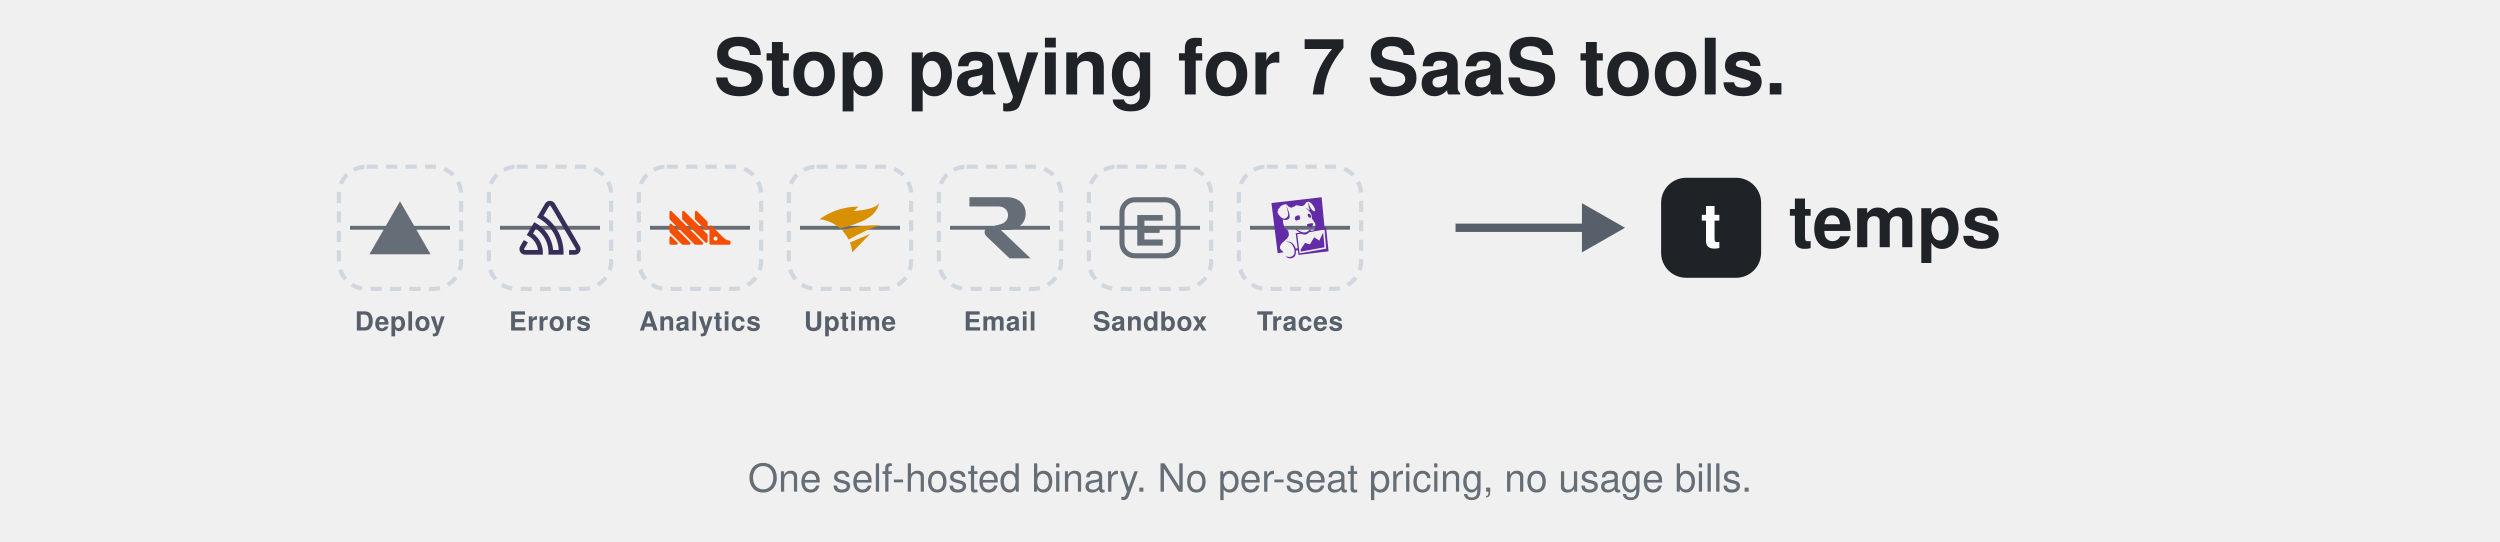
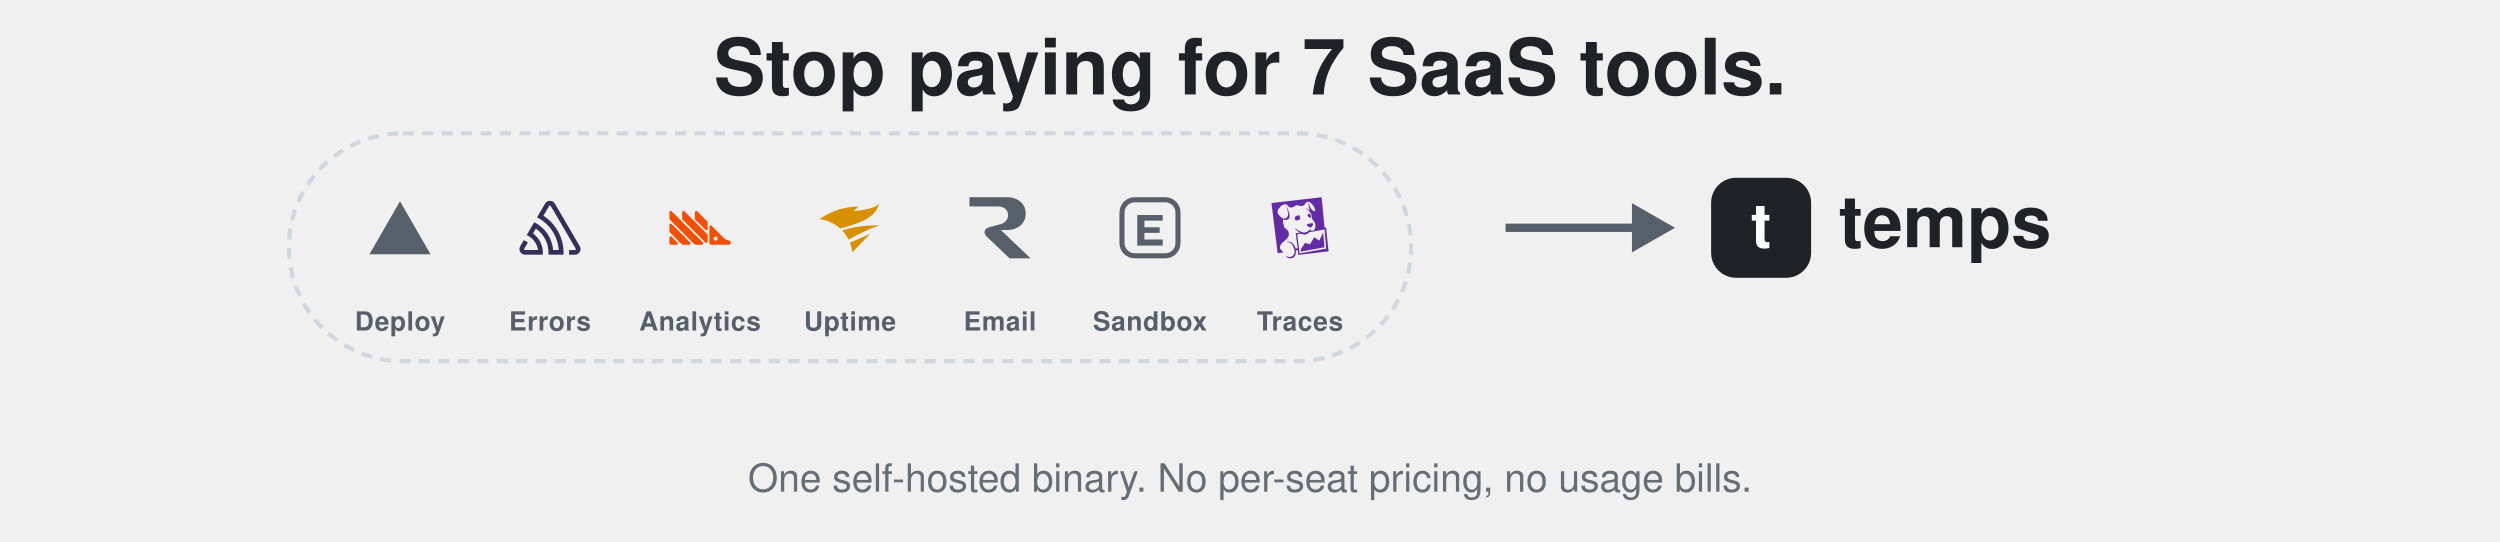
<svg xmlns="http://www.w3.org/2000/svg" width="900" height="195" viewBox="0 0 900 195" font-family="-apple-system, BlinkMacSystemFont, 'Segoe UI', Helvetica, Arial, sans-serif">
  <text x="450" y="34" text-anchor="middle" font-size="28" font-weight="800" fill="#1f2328">Stop paying for 7 SaaS tools.</text>
-   <g stroke="#d0d7de" stroke-dasharray="4 3" fill="none" stroke-width="1.5">
-     <rect x="122" y="60" width="44" height="44" rx="10" />
-     <rect x="176" y="60" width="44" height="44" rx="10" />
-     <rect x="230" y="60" width="44" height="44" rx="10" />
-     <rect x="284" y="60" width="44" height="44" rx="10" />
-     <rect x="338" y="60" width="44" height="44" rx="10" />
-     <rect x="392" y="60" width="44" height="44" rx="10" />
-     <rect x="446" y="60" width="44" height="44" rx="10" />
-   </g>
-   <g stroke="#656d76" stroke-width="1.4">
-     <line x1="126" y1="82" x2="162" y2="82" />
-     <line x1="180" y1="82" x2="216" y2="82" />
-     <line x1="234" y1="82" x2="270" y2="82" />
-     <line x1="288" y1="82" x2="324" y2="82" />
-     <line x1="342" y1="82" x2="378" y2="82" />
-     <line x1="396" y1="82" x2="432" y2="82" />
-     <line x1="450" y1="82" x2="486" y2="82" />
-   </g>
+   <rect x="104" y="48" width="404" height="82" rx="41" fill="none" stroke="#d0d7de" stroke-dasharray="4 3" stroke-width="1.5" />
  <g transform="translate(133,71) scale(0.9166667)">
-     <path fill="#656d76" d="m12 1.608 12 20.784H0Z" />
+     <path fill="#57606a" d="m12 1.608 12 20.784H0Z" />
  </g>
  <g transform="translate(187,71) scale(0.9166667)">
    <path fill="#362D59" d="M13.91 2.505c-.873-1.448-2.972-1.448-3.844 0L6.904 7.92a15.478 15.478 0 0 1 8.53 12.811h-2.221A13.301 13.301 0 0 0 5.784 9.814l-2.926 5.06a7.65 7.65 0 0 1 4.435 5.848H2.194a.365.365 0 0 1-.298-.534l1.413-2.402a5.16 5.16 0 0 0-1.614-.913L.296 19.275a2.182 2.182 0 0 0 .812 2.999 2.24 2.24 0 0 0 1.086.288h6.983a9.322 9.322 0 0 0-3.845-8.318l1.11-1.922a11.47 11.47 0 0 1 4.95 10.24h5.915a17.242 17.242 0 0 0-7.885-15.28l2.244-3.845a.37.37 0 0 1 .504-.13c.255.14 9.75 16.708 9.928 16.9a.365.365 0 0 1-.327.543h-2.287c.029.612.029 1.223 0 1.831h2.297a2.206 2.206 0 0 0 1.922-3.31z" />
  </g>
  <g transform="translate(241,71) scale(0.9166667)">
    <path fill="#F54E00" d="M9.854 14.5 5 9.647.854 5.5A.5.5 0 0 0 0 5.854V8.44a.5.5 0 0 0 .146.353L5 13.647l.147.146L9.854 18.5l.146.147v-.049c.065.03.134.049.207.049h2.586a.5.5 0 0 0 .353-.854L9.854 14.5zm0-5-4-4a.487.487 0 0 0-.409-.144.515.515 0 0 0-.356.21.493.493 0 0 0-.089.288V8.44a.5.5 0 0 0 .147.353l9 9a.5.5 0 0 0 .853-.354v-2.585a.5.5 0 0 0-.146-.354l-5-5zm1-4a.5.5 0 0 0-.854.354V8.44a.5.5 0 0 0 .147.353l4 4a.5.5 0 0 0 .853-.354V9.854a.5.5 0 0 0-.146-.354l-4-4zm12.647 11.515a3.863 3.863 0 0 1-2.232-1.1l-4.708-4.707a.5.5 0 0 0-.854.354v6.585a.5.5 0 0 0 .5.5H23.5a.5.5 0 0 0 .5-.5v-.6c0-.276-.225-.497-.499-.532zm-5.394.032a.8.8 0 1 1 0-1.6.8.8 0 0 1 0 1.6zM.854 15.5a.5.5 0 0 0-.854.354v2.293a.5.5 0 0 0 .5.5h2.293c.222 0 .39-.135.462-.309a.493.493 0 0 0-.109-.545L.854 15.501zM5 14.647.854 10.5a.5.5 0 0 0-.854.353v2.586a.5.5 0 0 0 .146.353L4.854 18.5l.146.147h2.793a.5.5 0 0 0 .353-.854L5 14.647z" />
  </g>
  <g transform="translate(295,71) scale(0.9166667)">
    <path fill="#D99000" d="M11.96 17.804l7.959-3.396-7.049 7.241c-.124-1.315-.432-2.61-.91-3.844v-.001zM24 11.118c-5.101-.236-10.208.414-15.087 1.92 1.024 1.073 1.881 2.292 2.535 3.621 4.042-2.25 9.646-5.123 12.552-5.531v-.015.005zm-12.574.275l.207-.06c1.538-.459 3.049-1.015 4.523-1.656 1.492-.585 2.896-1.38 4.159-2.367 1.345-1.069 2.355-2.499 2.915-4.122.12-.267.211-.549.267-.837-2.024 2.76-10.041 3.048-10.041 3.048l1.89-1.734C9.84 3.684 4.47 5.424 0 8.645c3.03.322 5.877 1.596 8.139 3.634 1.086-.336 2.196-.576 3.286-.879v-.006l.001-.001z" />
  </g>
  <g transform="translate(349,71) scale(0.9166667)">
-     <path fill="#656d76" d="M14.679 0c4.648 0 7.413 2.765 7.413 6.434s-2.765 6.434-7.413 6.434H12.33L24 24h-8.245l-8.88-8.44c-.636-.588-.93-1.273-.93-1.86 0-.831.587-1.565 1.713-1.883l4.574-1.224c1.737-.465 2.936-1.81 2.936-3.572 0-2.153-1.761-3.4-3.939-3.4H0V0z" />
+     <path fill="#57606a" d="M14.679 0c4.648 0 7.413 2.765 7.413 6.434s-2.765 6.434-7.413 6.434H12.33L24 24h-8.245l-8.88-8.44c-.636-.588-.93-1.273-.93-1.86 0-.831.587-1.565 1.713-1.883l4.574-1.224c1.737-.465 2.936-1.81 2.936-3.572 0-2.153-1.761-3.4-3.939-3.4H0V0z" />
  </g>
  <g transform="translate(403,71) scale(0.9166667)">
-     <rect x="1" y="1" width="22" height="22" rx="5" fill="none" stroke="#656d76" stroke-width="2" />
-     <path fill="#656d76" d="M7 7h10v2.2H9.8v2.6h6v2.2h-6v2.6H17V19H7z" />
+     <rect x="1" y="1" width="22" height="22" rx="5" fill="none" stroke="#57606a" stroke-width="2" />
+     <path fill="#57606a" d="M7 7h10v2.2H9.8v2.6h6v2.2h-6v2.6H17V19H7z" />
  </g>
  <g transform="translate(457,71) scale(0.9166667)">
    <path fill="#632CA6" d="M19.57 17.04l-1.997-1.316-1.665 2.782-1.937-.567-1.706 2.604.087.82 9.274-1.71-.538-5.794zm-8.649-2.498l1.488-.204c.241.108.409.15.697.223.45.117.97.23 1.741-.16.18-.088.553-.43.704-.625l6.096-1.106.622 7.527-10.444 1.882zm11.325-2.712l-.602.115L20.488 0 .789 2.285l2.427 19.693 2.306-.334c-.184-.263-.471-.581-.96-.989-.68-.564-.44-1.522-.039-2.127.53-1.022 3.26-2.322 3.106-3.956-.056-.594-.15-1.368-.702-1.898-.02.22.017.432.017.432s-.227-.289-.34-.683c-.112-.15-.2-.199-.319-.4-.085.233-.073.503-.073.503s-.186-.437-.216-.807c-.11.166-.137.48-.137.48s-.241-.69-.186-1.062c-.11-.323-.436-.965-.343-2.424.6.421 1.924.321 2.44-.439.171-.251.288-.939-.086-2.293-.24-.868-.835-2.16-1.066-2.651l-.028.02c.122.395.374 1.223.47 1.625.293 1.218.372 1.642.234 2.204-.116.488-.397.808-1.107 1.165-.71.358-1.653-.514-1.713-.562-.69-.55-1.224-1.447-1.284-1.883-.062-.477.275-.763.445-1.153-.243.07-.514.192-.514.192s.323-.334.722-.624c.165-.109.262-.178.436-.323a9.762 9.762 0 0 0-.456.003s.42-.227.855-.392c-.318-.014-.623-.003-.623-.003s.937-.419 1.678-.727c.509-.208 1.006-.147 1.286.257.367.53.752.817 1.569.996.501-.223.653-.337 1.284-.509.554-.61.99-.688.99-.688s-.216.198-.274.51c.314-.249.66-.455.66-.455s-.134.164-.259.426l.03.043c.366-.22.797-.394.797-.394s-.123.156-.268.358c.277-.002.838.012 1.056.037 1.285.028 1.552-1.374 2.045-1.55.618-.22.894-.353 1.947.68.903.888 1.609 2.477 1.259 2.833-.294.295-.874-.115-1.516-.916a3.466 3.466 0 0 1-.716-1.562 1.533 1.533 0 0 0-.497-.85s.23.51.23.96c0 .246.03 1.165.424 1.68-.039.076-.057.374-.1.43-.458-.554-1.443-.95-1.604-1.067.544.445 1.793 1.468 2.273 2.449.453.927.186 1.777.416 1.997.065.063.976 1.197 1.15 1.767.306.994.019 2.038-.381 2.685l-1.117.174c-.163-.045-.273-.068-.42-.153.08-.143.241-.5.243-.572l-.063-.111c-.348.492-.93.97-1.414 1.245-.633.359-1.363.304-1.838.156-1.348-.415-2.623-1.327-2.93-1.566 0 0-.01.191.048.234.34.383 1.119 1.077 1.872 1.56l-1.605.177.759 5.908c-.337.048-.39.071-.757.124-.325-1.147-.946-1.895-1.624-2.332-.599-.384-1.424-.47-2.214-.314l-.05.059a2.851 2.851 0 0 1 1.863.444c.654.413 1.181 1.481 1.375 2.124.248.822.42 1.7-.248 2.632-.476.662-1.864 1.028-2.986.237.3.481.705.876 1.25.95.809.11 1.577-.03 2.106-.574.452-.464.69-1.434.628-2.456l.714-.104.258 1.834 11.827-1.424zM15.05 6.848c-.034.075-.085.125-.007.37l.004.014.013.032.032.073c.14.287.295.558.552.696.067-.011.136-.019.207-.023.242-.01.395.028.492.08.009-.048.01-.119.005-.222-.018-.364.072-.982-.626-1.308-.264-.122-.634-.084-.757.068a.302.302 0 0 1 .058.013c.186.066.06.13.027.207m1.958 3.392c-.092-.05-.52-.03-.821.005-.574.068-1.193.267-1.328.372-.247.191-.135.523.047.66.511.382.96.638 1.432.575.29-.038.546-.497.728-.914.124-.288.124-.598-.058-.698m-5.077-2.942c.162-.154-.805-.355-1.556.156-.554.378-.571 1.187-.041 1.646.053.046.096.078.137.104a4.77 4.77 0 0 1 1.396-.412c.113-.125.243-.345.21-.745-.044-.542-.455-.456-.146-.749" />
  </g>
  <g font-size="9.5" font-weight="600" fill="#57606a" letter-spacing="0.2">
    <text x="144" y="119" text-anchor="middle">Deploy</text>
    <text x="198" y="119" text-anchor="middle">Errors</text>
    <text x="252" y="119" text-anchor="middle">Analytics</text>
    <text x="306" y="119" text-anchor="middle">Uptime</text>
    <text x="360" y="119" text-anchor="middle">Email</text>
    <text x="414" y="119" text-anchor="middle">Sandbox</text>
    <text x="468" y="119" text-anchor="middle">Traces</text>
  </g>
  <g stroke="#57606a" fill="#57606a">
-     <line x1="524" y1="82" x2="570" y2="82" stroke-width="3" />
-     <polygon points="570,74 584,82 570,90" />
+     <line x1="542" y1="82" x2="588" y2="82" stroke-width="3" />
+     <polygon points="588,74 602,82 588,90" />
  </g>
-   <rect x="598" y="64" width="36" height="36" rx="9" fill="#1f2328" />
-   <text x="616" y="89" text-anchor="middle" font-size="22" font-weight="800" fill="#ffffff">t</text>
-   <text x="644" y="89" font-size="26" font-weight="800" fill="#1f2328">temps</text>
+   <rect x="616" y="64" width="36" height="36" rx="9" fill="#1f2328" />
+   <text x="634" y="89" text-anchor="middle" font-size="22" font-weight="800" fill="#ffffff">t</text>
+   <text x="662" y="89" font-size="26" font-weight="800" fill="#1f2328">temps</text>
  <text x="450" y="177" text-anchor="middle" font-size="14" fill="#656d76">One self-hosted binary. No per-seat pricing, no usage bills.</text>
</svg>
